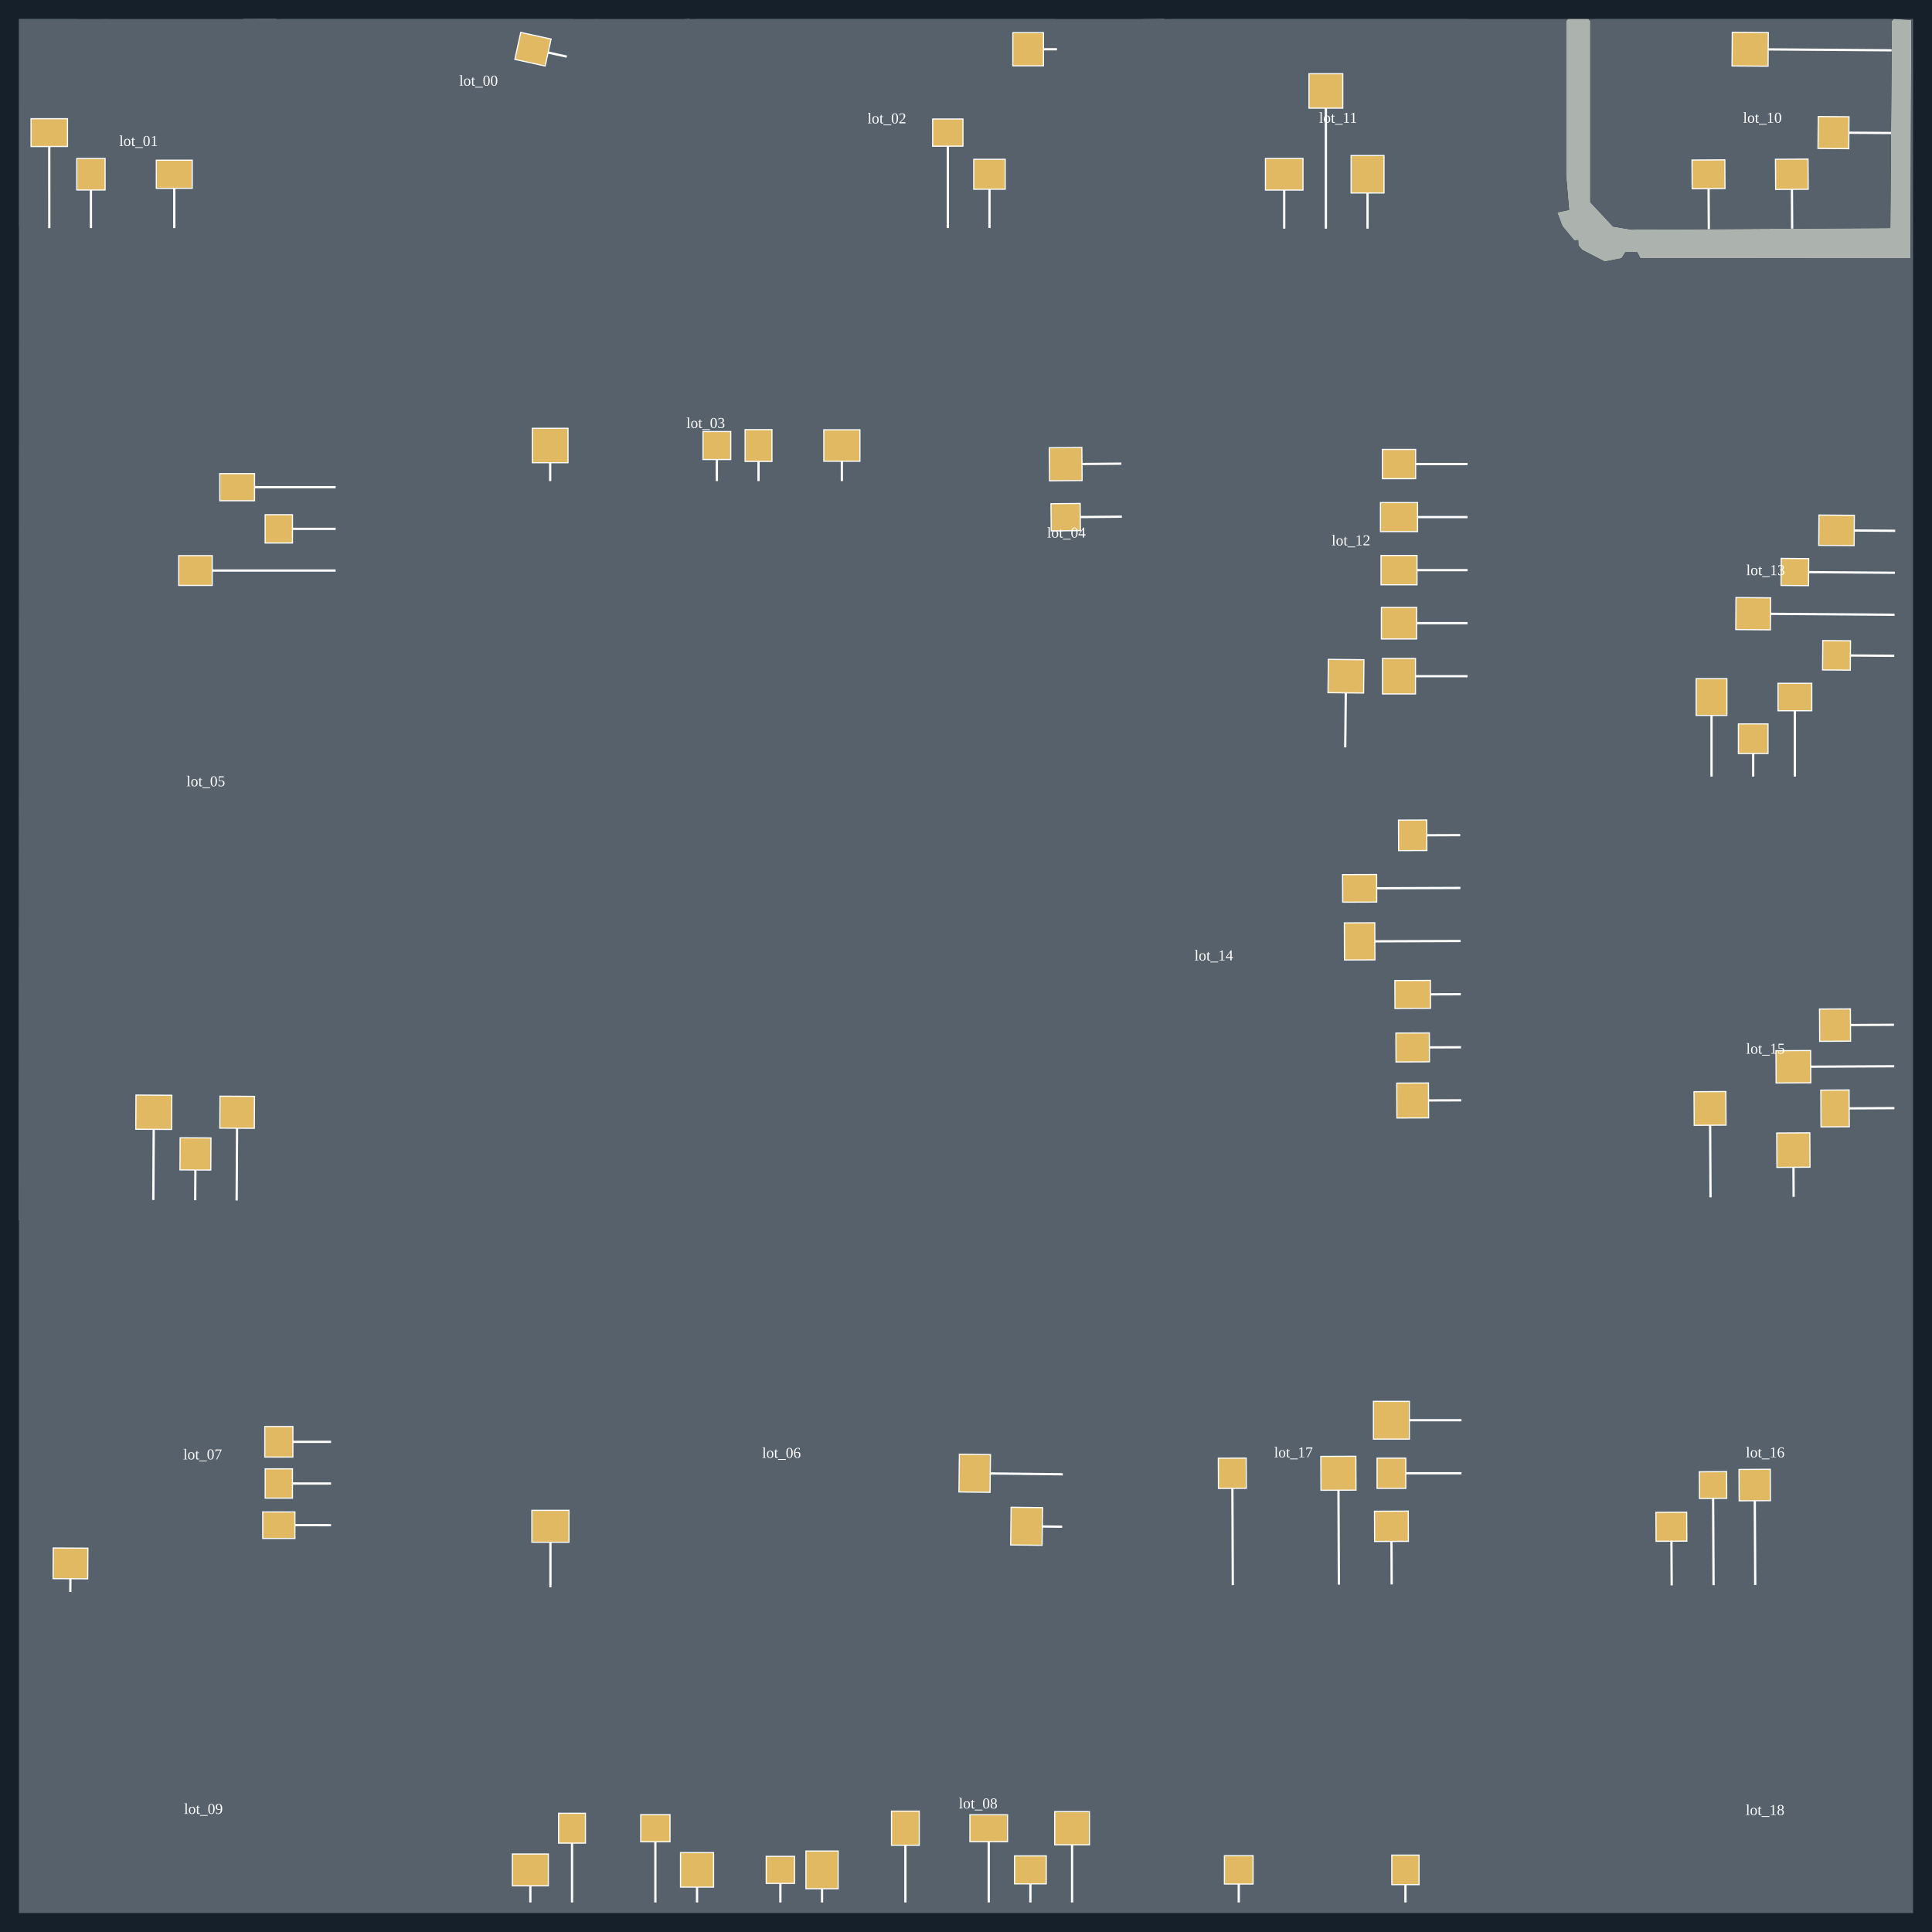
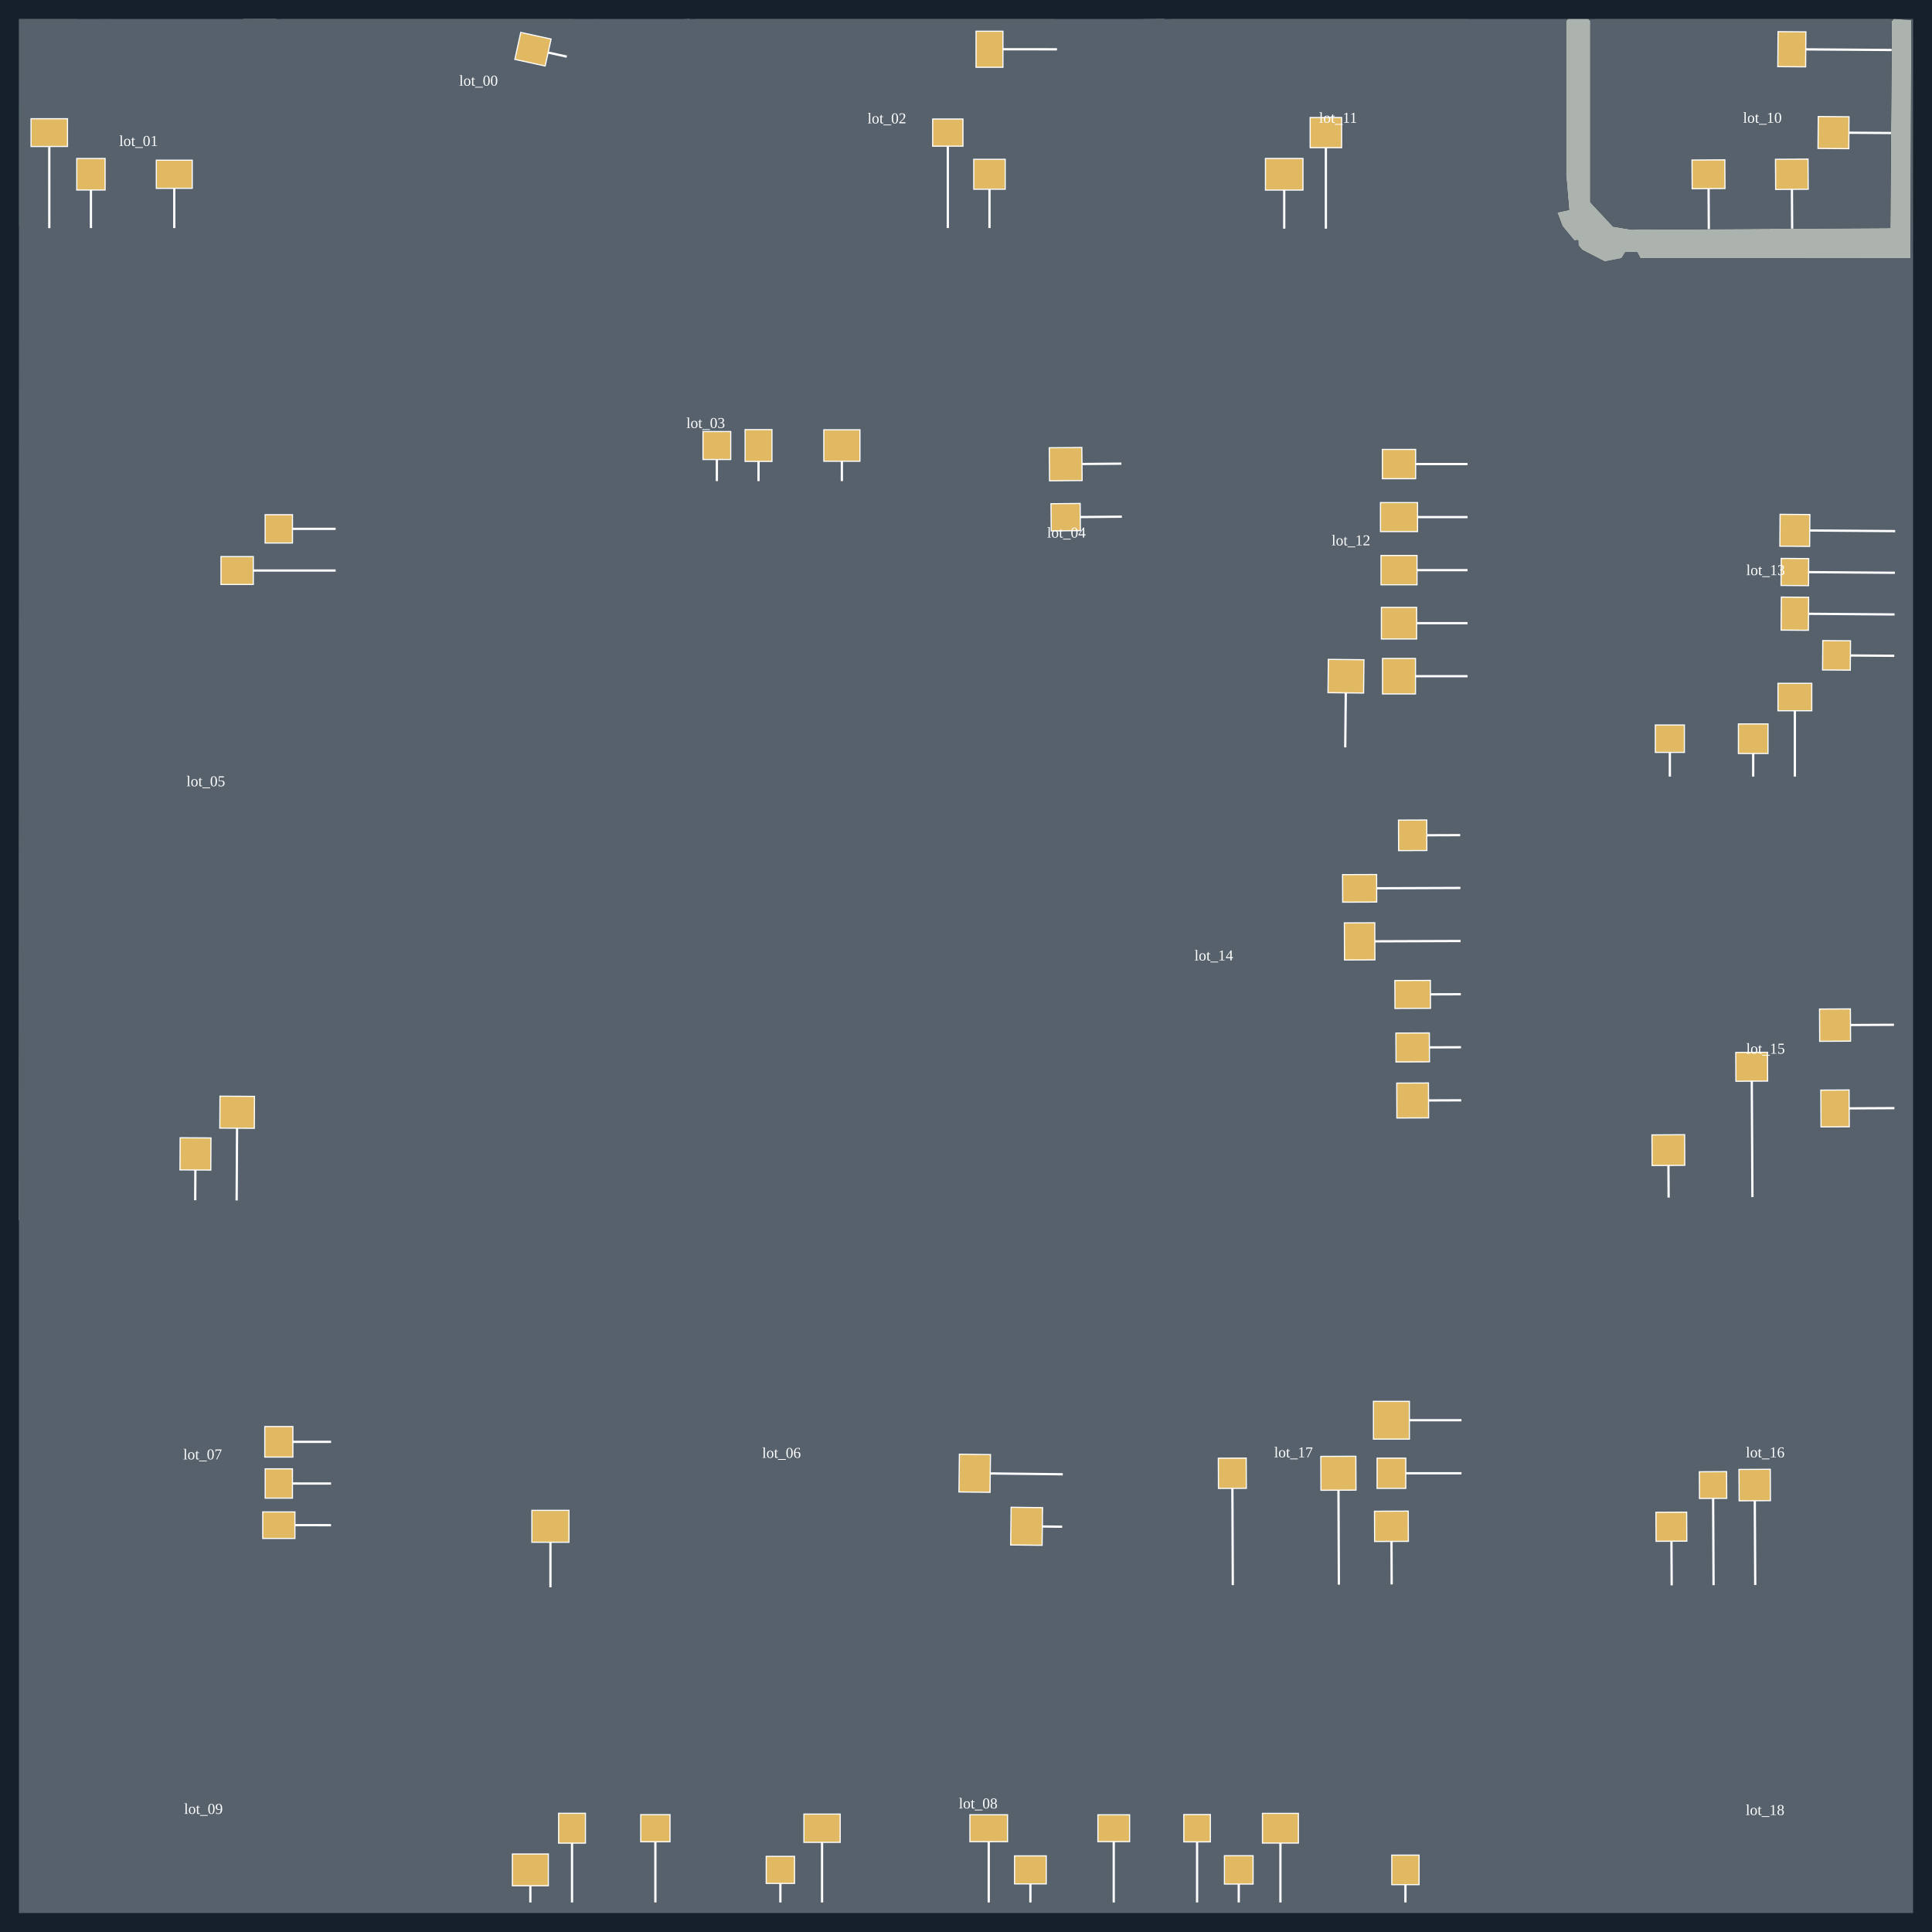
<svg xmlns="http://www.w3.org/2000/svg" viewBox="-255 -255 510 510">
  <rect x="-255" y="-255" width="510" height="510" fill="#16202a" />
  <path d="M-103.603,-249.998 L-180.797,-249.997 L-180.786,-249.189 L-167.207,-238.006 L-164.785,-236.788 L-122.811,-201.209 L-121.201,-201.202 L-117.997,-203.592 L-114.824,-203.6 L-113.602,-204.402 L-103.603,-249.998 Z" fill="#2e5545" />
  <path d="M-183.214,-195.2 L-180.415,-197.587 L-179.202,-200.8 L-180.017,-203.214 L-234.742,-248.752 L-234.803,-249.997 L-249.984,-250.0 L-249.997,-195.203 L-183.214,-195.2 Z" fill="#2e5545" />
  <path d="M-71.198,-249.998 L-78.8,-204.793 L-78.8,-201.219 L-78.007,-199.613 L-73.599,-195.603 L17.587,-195.2 L22.808,-199.22 L23.6,-201.215 L23.597,-249.997 L-71.198,-249.998 Z" fill="#2e5545" />
  <path d="M-128.4,-128.416 L-127.187,-128.0 L-24.815,-128.0 L-22.787,-128.816 L-19.6,-132.814 L-19.616,-156 L-120.384,-156.4 L-128.789,-148.011 L-128.4,-128.416 Z" fill="#2e5545" />
  <path d="M40.812,-109.697 L40.797,-155.597 L-10.797,-155.997 L-11.197,-78.403 L66.397,-78.003 L66.797,-109.197 L40.812,-109.697 Z" fill="#2e5545" />
  <path d="M-171.189,60.387 L-167.202,55.599 L-166.8,-149.185 L-173.601,-156.397 L-244.397,-156.397 L-244.4,61.584 L-173.619,61.6 L-171.189,60.387 Z" fill="#2e5545" />
  <path d="M-126.786,163.6 L25.197,162.797 L25.197,96.403 L-125.599,96.403 L-133.2,104.415 L-133.2,156.778 L-131.19,160.008 L-126.786,163.6 Z" fill="#2e5545" />
  <path d="M-175.589,95.614 L-244.397,95.603 L-244.397,164.797 L-175.216,164.8 L-168.01,157.211 L-168.0,104.814 L-175.589,95.614 Z" fill="#2e5545" />
  <path d="M-134.0,205.216 L-133.997,246.797 L130.384,246.8 L130.4,204.415 L124.384,198 L-126.384,197.6 L-134.0,205.216 Z" fill="#2e5545" />
  <path d="M-244.397,198.003 L-244.4,249.584 L-168.003,249.597 L-168.403,203.201 L-174.415,197.6 L-244.397,198.003 Z" fill="#2e5545" />
  <path d="M174.414,-194.8 L243.997,-195.203 L243.997,-249.997 L166.003,-249.997 L166.0,-201.214 L169.986,-196.416 L174.414,-194.8 Z" fill="#2e5545" />
  <path d="M54.003,-249.997 L54.0,-201.219 L55.211,-198.79 L58.788,-195.611 L61.213,-194.8 L122.394,-194.8 L127.999,-195.602 L132.39,-200.389 L132.397,-249.997 L54.003,-249.997 Z" fill="#2e5545" />
  <path d="M48.803,-155.997 L48.803,-116.403 L72.734,-116.4 L73.588,-115.595 L73.203,-58.003 L125.981,-57.6 L129.98,-59.59 L132.0,-62.822 L132.0,-148.387 L129.605,-151.593 L124.386,-156.0 L48.803,-155.997 Z" fill="#2e5545" />
  <path d="M244.797,-50.403 L244.797,-155.997 L173.621,-156.0 L170.79,-154.386 L166.8,-148.788 L166.8,-57.219 L168.012,-54.79 L173.214,-50.4 L244.797,-50.403 Z" fill="#2e5545" />
  <path d="M66.384,-72.0 L-3.597,-71.997 L-3.2,54.787 L-0.011,58.786 L1.619,59.6 L125.586,59.6 L129.582,56.414 L130.4,53.987 L129.997,-49.597 L66.897,-49.612 L66.384,-72.0 Z" fill="#2e5545" />
  <path d="M166.8,54.384 L173.589,60.79 L244.797,60.797 L244.797,-14.397 L172.814,-14.4 L168.009,-10.407 L166.4,-7.988 L166.8,54.384 Z" fill="#2e5545" />
  <path d="M167.2,102.422 L167.2,157.186 L170.81,161.607 L173.224,163.2 L243.997,163.197 L243.997,96.003 L173.214,96.4 L168.41,100.391 L167.2,102.422 Z" fill="#2e5545" />
  <path d="M129.607,158.785 L130.4,157.181 L130.4,102.819 L129.189,100.39 L124.811,96.41 L32.803,96.403 L32.803,163.197 L124.786,162.8 L129.607,158.785 Z" fill="#2e5545" />
  <path d="M167.2,204.419 L167.203,249.597 L244.397,249.597 L243.997,198.403 L172.789,198.409 L168.413,201.989 L167.2,204.419 Z" fill="#2e5545" />
  <path d="M-111.259,-193.884 L-109.22,-195.613 L-108.396,-198.396 L-106.401,-198.796 L-105.838,-197.893 L-105.254,-198.367 L-105.992,-202.839 L-97.18,-249.935 L-103.29,-249.591 L-113.203,-204.402 L-114.802,-203.205 L-118.791,-202.778 L-121.201,-200.804 L-124.422,-201.617 L-138.396,-212.797 L-162.734,-233.942 L-164.798,-234.803 L-167.247,-237.635 L-176.389,-244.392 L-182.12,-250.0 L-190.761,-249.98 L-190.76,-246.323 L-130.428,-196.423 L-130.805,-194.455 L-129.782,-193.485 L-126.801,-193.596 L-123.378,-190.879 L-120.188,-190.857 L-111.259,-193.884 Z" fill="#acb3af" />
  <path d="M-226.448,-249.922 L-233.597,-249.837 L-233.555,-249.083 L-178.829,-202.824 L-178.803,-200.801 L-180.403,-197.203 L-183.642,-194.8 L-249.615,-194.782 L-249.848,-188.152 L-178.836,-188.0 L-178.221,-187.22 L-176.522,-187.258 L-172.836,-190.476 L-171.055,-193.049 L-169.176,-198.051 L-168.937,-201.217 L-196.374,-223.579 L-197.307,-225.686 L-225.578,-248.382 L-226.448,-249.922 Z" fill="#acb3af" />
  <path d="M19.196,-186.397 L19.492,-185.186 L21.868,-185.781 L22.028,-188.021 L23.601,-189.194 L26.159,-188.684 L29.333,-191.443 L28.403,-192.036 L29.197,-202.367 L30.0,-203.121 L29.93,-249.74 L24.018,-249.615 L23.997,-201.201 L22.397,-198.003 L17.598,-194.805 L-73.17,-194.8 L-74.763,-195.581 L-79.597,-200.402 L-79.998,-205.568 L-72.504,-249.392 L-73.017,-250.0 L-79.678,-249.573 L-88.392,-201.646 L-88.329,-199.343 L-86.804,-198.797 L-86.804,-196.404 L-87.629,-196.153 L-87.551,-195.447 L-84.345,-191.314 L-79.668,-187.224 L12.88,-187.599 L13.603,-188.395 L15.168,-188.4 L16.076,-187.197 L19.196,-186.397 Z" fill="#acb3af" />
  <path d="M-192.364,67.6 L-168.123,67.6 L-166.4,66.804 L-164.125,67.351 L-163.596,64.405 L-161.325,64.592 L-160.595,63.819 L-161.598,63.165 L-161.202,56.834 L-160.399,56.079 L-160.001,-148.878 L-160.802,-149.634 L-161.315,-156.934 L-165.906,-162.291 L-169.597,-163.603 L-170.27,-165.182 L-249.906,-164.815 L-250,67.08 L-249.48,67.6 L-220.803,67.605 L-220.079,68.4 L-214.979,68.38 L-214.364,67.6 L-212.403,67.605 L-211.679,68.4 L-208.579,68.38 L-207.964,67.6 L-199.236,67.6 L-198.479,68.4 L-193.121,68.4 L-192.364,67.6 Z" fill="#acb3af" />
  <path d="M-160.4,103.975 L-161.603,103.162 L-162.323,95.436 L-165.257,91.858 L-170.398,90.397 L-171.86,88.8 L-249.848,88.952 L-249.849,170.649 L-171.604,171.204 L-171.582,173.731 L-170.926,174.09 L-168.985,172.706 L-170.395,171.996 L-169.996,169.204 L-166.402,168.804 L-165.531,169.605 L-162.737,166.767 L-161.995,157.203 L-160.4,156.079 L-160.4,103.975 Z" fill="#acb3af" />
  <path d="M-172.404,189.997 L-176.607,190.404 L-177.233,191.6 L-200.364,191.6 L-201.121,190.8 L-203.821,190.82 L-204.436,191.6 L-207.597,191.595 L-208.321,190.8 L-215.679,190.8 L-216.436,191.6 L-242.364,191.6 L-243.121,190.8 L-249.848,190.952 L-249.74,249.53 L-246.116,249.6 L-245.596,249.084 L-245.196,196.804 L-174.002,196.804 L-168.434,201.968 L-167.204,204.401 L-167.579,249.211 L-160.867,249.343 L-160.403,203.978 L-161.596,203.197 L-161.749,195.282 L-167.992,189.418 L-171.919,187.685 L-172.404,189.997 Z" fill="#acb3af" />
  <path d="M127.568,190.4 L31.52,190.799 L30.764,191.6 L22.436,191.6 L21.679,190.8 L20.179,190.82 L19.564,191.6 L18.003,191.595 L17.279,190.8 L16.048,190.878 L15.564,191.6 L-129.965,191.6 L-131.158,188.535 L-140.73,197.248 L-140.804,202.798 L-141.602,203.813 L-141.611,249.582 L139.582,249.215 L139.584,205.446 L138.403,204.797 L138.019,197.352 L132.7,191.676 L130.404,191.596 L129.923,189.332 L128.702,188.611 L127.568,190.4 Z" fill="#acb3af" />
  <path d="M177.197,-188.396 L178.006,-186.8 L249.34,-186.87 L249.53,-249.74 L244.916,-250.0 L244.396,-249.484 L243.996,-194.804 L175.622,-194.4 L170.803,-195.206 L164.8,-201.633 L164.8,-249.48 L164.28,-250.0 L158.92,-250.0 L158.4,-249.48 L158.4,-208.823 L159.196,-199.603 L156.066,-198.921 L157.438,-195.308 L160.53,-191.552 L161.596,-191.596 L161.66,-190.19 L162.691,-189.01 L168.58,-185.959 L173.042,-186.801 L174.036,-188.4 L177.197,-188.396 Z" fill="#acb3af" />
  <path d="M93.606,-186.8 L94.365,-186.956 L94.835,-188.4 L111.965,-188.4 L112.806,-186.8 L114.657,-186.871 L115.203,-188.396 L118.765,-188.4 L119.235,-186.956 L120.394,-186.8 L121.203,-188.396 L124.37,-188.4 L125.688,-186.811 L129.596,-186.397 L130.107,-185.467 L131.002,-185.896 L130.804,-187.997 L133.599,-188.395 L134.853,-187.86 L137.987,-191.156 L138.005,-194.396 L140.953,-194.778 L142.0,-196.563 L141.923,-199.045 L140.0,-199.636 L139.93,-249.74 L133.614,-249.618 L133.2,-202.041 L132.397,-199.602 L128.131,-195.506 L122.395,-194.64 L61.234,-194.64 L57.603,-195.605 L52.803,-201.201 L52.8,-249.48 L52.28,-250.0 L46.66,-249.93 L46.4,-201.575 L47.596,-200.797 L47.6,-198.436 L45.762,-197.765 L45.179,-199.061 L44.42,-199.18 L44.617,-197.133 L47.595,-196.796 L47.382,-192.001 L48.677,-190.782 L50.396,-191.195 L50.488,-189.109 L53.466,-186.8 L59.859,-186.814 L61.23,-188.4 L92.765,-188.4 L93.606,-186.8 Z" fill="#acb3af" />
  <path d="M249.448,-164.648 L243.87,-164.782 L243.197,-163.204 L240.035,-163.2 L239.194,-164.8 L224.006,-164.8 L223.197,-163.204 L215.235,-163.2 L214.657,-164.729 L212.406,-164.8 L211.597,-163.204 L205.635,-163.2 L204.93,-164.782 L199.206,-164.8 L198.397,-163.204 L193.235,-163.2 L192.53,-164.782 L185.606,-164.8 L184.797,-163.204 L181.235,-163.2 L180.657,-164.729 L177.606,-164.8 L176.797,-163.204 L173.635,-163.2 L173.057,-164.729 L170.006,-164.8 L169.196,-163.204 L163.709,-161.964 L160.336,-157.634 L159.997,-156.005 L159.175,-155.976 L158.529,-154.953 L159.6,-154.366 L159.6,-136.836 L158.802,-136.077 L159.195,-58.803 L158.42,-58.221 L158.4,-54.721 L159.204,-53.969 L160.056,-48.364 L164.332,-44.301 L168.396,-43.197 L168.222,-41.453 L169.786,-40.662 L170.434,-42.8 L249.447,-42.554 L249.448,-164.648 Z" fill="#acb3af" />
  <path d="M-94.358,68.0 L-92.403,68.005 L-91.727,68.701 L-89.164,68.0 L-80.436,68.0 L-79.674,68.796 L-16.436,68 L-14.92,68.8 L-14.377,66.767 L-12.415,63.994 L-11.996,60.804 L-9.203,60.404 L-8.404,64.397 L-9.955,65.247 L-9.129,68.8 L-6.914,68.742 L-5.997,66.805 L6.442,68.8 L123.225,68.8 L124.038,67.597 L133.337,66.719 L137.706,62.854 L138.403,58.403 L140.0,57.594 L139.929,55.743 L138.4,55.165 L138.404,53.603 L140.0,52.794 L140.0,36.12 L138.4,33.97 L138.4,23.636 L139.203,22.882 L139.596,-13.636 L136.4,-15.232 L136.4,-42.367 L137.461,-42.821 L138.38,-44.579 L138.4,-48.359 L136.003,-49.203 L135.604,-51.198 L138.311,-52.773 L138.805,-54.797 L140.0,-56.196 L139.844,-57.565 L138.4,-58.035 L138.4,-94.365 L140.0,-95.206 L139.844,-95.965 L138.404,-96.403 L138.4,-99.565 L140.0,-100.406 L140.0,-151.167 L141.629,-152.188 L141.064,-153.124 L139.203,-152.805 L137.98,-157.721 L132.976,-162.359 L128.804,-163.204 L127.994,-164.8 L126.821,-164.661 L126.368,-163.599 L106.435,-163.201 L105.857,-164.729 L103.606,-164.8 L102.797,-163.204 L100.435,-163.2 L99.594,-164.8 L52.834,-164.8 L52.705,-166.146 L51.742,-166.4 L51.196,-164.804 L28.406,-164.8 L27.565,-163.2 L18.803,-163.204 L17.994,-164.8 L-85.992,-164.8 L-125.965,-163.601 L-126.981,-164.3 L-136.186,-155.303 L-138.095,-152.283 L-137.204,-151.596 L-137.204,-149.603 L-138.394,-148.819 L-137.987,-125.203 L-137.188,-123.61 L-134.394,-121.615 L-128.404,-120.797 L-128.804,-113.604 L-135.127,-112.809 L-137.908,-111.639 L-140.79,-108.793 L-142.0,-105.506 L-142.0,52.879 L-141.205,53.603 L-141.155,58.901 L-139.589,62.392 L-137.205,64.402 L-137.063,65.84 L-132.003,66.404 L-131.264,68.357 L-126.802,68.004 L-126.083,68.804 L-96.177,69.198 L-94.358,68.0 Z" fill="#acb3af" />
  <path d="M249.448,-21.448 L226.435,-21.6 L225.594,-23.2 L172.827,-23.2 L169.94,-24.361 L168.054,-23.594 L167.996,-22.402 L164.842,-21.299 L159.636,-16.501 L159.196,-14.004 L158.0,-13.225 L158.022,-9.207 L158.8,-7.961 L158.402,52.876 L159.202,53.635 L159.762,62.02 L166.756,67.549 L173.597,67.604 L174.377,68.798 L249.449,68.249 L249.448,-21.448 Z" fill="#acb3af" />
  <path d="M249.34,88.87 L173.846,88.816 L173.197,89.996 L164.049,90.505 L160.208,94.045 L159.997,97.596 L158.104,97.587 L157.053,103.485 L159.2,103.633 L159.6,154.765 L158.041,155.319 L157.682,157.533 L159.997,158.004 L160.665,165.594 L163.87,169.237 L249.536,169.014 L249.34,88.87 Z" fill="#acb3af" />
  <path d="M-131.458,172.79 L-130.87,172.549 L-130.797,171.203 L-127.722,170.756 L-127.165,169.2 L131.069,169.2 L136.974,166.083 L138.368,162.487 L138.4,133.635 L139.976,132.8 L138.4,131.965 L138.4,107.235 L139.929,106.657 L139.982,103.87 L138.404,103.197 L137.87,94.727 L134.481,91.184 L127.203,89.996 L126.554,88.816 L-129.994,88.8 L-130.803,90.397 L-134.58,90.775 L-139.589,96.043 L-140.4,98.486 L-140.404,104.397 L-141.6,105.175 L-141.6,133.225 L-140.4,134.032 L-140.003,165.377 L-139.364,166.342 L-138.003,166.404 L-136.748,168.898 L-134.402,168.805 L-133.204,169.602 L-133.131,171.747 L-131.458,172.79 Z" fill="#acb3af" />
  <path d="M245.2,212.042 L245.2,249.08 L245.72,249.6 L249.53,249.34 L249.34,190.47 L173.975,190.4 L173.167,191.6 L166.434,191.6 L165.774,190.841 L160.366,195.46 L160.396,198.396 L158.429,198.69 L157.981,200.959 L159.995,201.604 L159.209,249.071 L159.729,249.6 L165.48,249.6 L166.0,249.08 L166.003,203.601 L166.82,201.983 L172.401,197.203 L244.398,197.204 L245.2,198.438 L245.2,209.164 L244.516,209.882 L245.2,212.042 Z" fill="#acb3af" />
  <path d="M-20.431,-107.027 L-21.156,-109.417 L-22.74,-111.347 L-24.942,-112.524 L-26.8,-112.8 L-122.4,-112.8 L-125.417,-112.044 L-127.721,-109.956 L-128.524,-108.258 L-128.8,-106.4 L-128.8,49.2 L-128.044,52.217 L-125.956,54.521 L-124.258,55.324 L-122.4,55.6 L-87.6,55.6 L-87.6,64.0 L-42.4,64.0 L-42.4,55.6 L-26.173,55.569 L-23.244,54.521 L-21.479,52.756 L-20.676,51.058 L-20.4,49.2 L-20.431,-107.027 Z" fill="#8b718c" />
  <path d="M-19.203,-133.2 L-19.604,-157.196 L-120.399,-157.596 L-129.596,-149.198 L-129.997,-133.98 L-129.163,-128.0 L-127.187,-128 L-128.4,-128.416 L-128.789,-148.011 L-120.384,-156.4 L-19.616,-156 L-19.6,-132.814 L-22.438,-129.255 L-20.003,-131.203 L-19.203,-133.2 Z" fill="#56616c" />
  <path d="M-28.35,-112.8 L-28.804,-120.796 L-64.14,-120.8 L-65.63,-122.4 L-83.564,-122.4 L-84.321,-121.6 L-91.679,-121.6 L-92.403,-122.395 L-95.564,-122.4 L-96.316,-121.595 L-121.196,-121.196 L-121.144,-112.8 L-28.35,-112.8 Z" fill="#56616c" />
  <path d="M-15.604,-112.804 L-15.204,-120.396 L-21.196,-120.796 L-21.596,-113.202 L-19.599,-112.404 L-15.604,-112.804 Z" fill="#56616c" />
  <path d="M-130.798,-52.004 L-128.8,-52.003 L-128.8,-98.059 L-132.397,-97.597 L-132.796,-78.803 L-131.206,-77.987 L-131.596,-52.802 L-130.798,-52.004 Z" fill="#56616c" />
  <path d="M-15.597,-69.204 L-10.005,-69.204 L-10.404,-74.396 L-15.996,-73.996 L-15.597,-69.204 Z" fill="#56616c" />
  <path d="M-11.597,-62.405 L-9.205,-62.803 L-9.603,-65.195 L-11.995,-64.797 L-11.597,-62.405 Z" fill="#56616c" />
  <path d="M-170.482,59.538 L-168.002,57.598 L-166.403,54.399 L-166.4,-149.967 L-173.602,-157.595 L-245.196,-157.596 L-245.596,61.596 L-173.629,62 L-172.235,60.909 L-173.619,61.6 L-244.4,61.584 L-244.397,-156.397 L-173.601,-156.397 L-166.8,-149.185 L-167.202,55.599 L-170.482,59.538 Z" fill="#56616c" />
  <path d="M-18.8,-10.766 L-20.401,-12.614 L-20.431,-107.027 L-20.402,38.037 L-19.598,37.969 L-18.802,28.031 L-19.607,27.287 L-20.391,-7.585 L-18.804,-8.403 L-18.8,-10.766 Z" fill="#56616c" />
  <path d="M-131.196,36.396 L-128.8,36.58 L-128.8,-49.605 L-130.766,-49.6 L-131.6,-48.766 L-131.2,17.985 L-131.998,33.562 L-131.22,34.179 L-131.196,36.396 Z" fill="#56616c" />
  <path d="M-90.798,63.205 L-91.379,63.98 L-93.996,64.005 L-94.395,66.397 L-91.601,66.796 L-90.445,65.67 L-89.204,65.596 L-88.805,63.603 L-90.798,63.205 Z" fill="#56616c" />
  <path d="M-42.845,64.73 L-43.595,64.0 L-45.98,64.0 L-45.597,65.997 L-43.344,66.391 L-42.798,67.195 L-40.805,66.797 L-41.204,64.804 L-42.845,64.73 Z" fill="#56616c" />
  <path d="M25.996,95.604 L-22.003,94.8 L-125.998,95.204 L-134.396,104.002 L-134.397,156.799 L-130.818,161.177 L-127.171,164.0 L25.196,163.996 L25.996,95.604 Z" fill="#56616c" />
  <path d="M-245.196,165.196 L-176.042,165.6 L-175.275,164.8 L-244.397,164.797 L-244.397,95.603 L-175.589,95.614 L-168.0,104.814 L-168.01,157.211 L-169.623,158.909 L-167.622,156.824 L-167.604,104.001 L-176.002,94.405 L-245.596,94.804 L-245.196,165.196 Z" fill="#56616c" />
  <path d="M67.176,-78.376 L67.196,-109.996 L41.214,-110.775 L40.796,-157.196 L-12.396,-156.796 L-12.8,-123.596 L-11.996,-77.604 L66.366,-77.6 L67.176,-78.376 Z" fill="#56616c" />
  <path d="M132.4,-149.165 L123.998,-157.196 L48.004,-157.196 L47.604,-116.404 L72.331,-115.35 L72.004,-58.004 L125.968,-57.44 L130.127,-59.513 L132.4,-63.236 L132.4,-149.165 Z" fill="#56616c" />
  <path d="M167.181,-152.363 L165.6,-149.17 L165.6,-58.027 L167.203,-54.402 L172.801,-50.003 L244.796,-50.004 L245.6,-156.366 L244.798,-157.196 L173.626,-157.2 L170.765,-155.965 L167.181,-152.363 Z" fill="#56616c" />
  <path d="M-11.596,-55.203 L-9.604,-54.805 L-9.204,-58.397 L-11.196,-58.795 L-11.596,-55.203 Z" fill="#56616c" />
  <path d="M-9.604,-47.605 L-9.204,-51.597 L-11.196,-51.995 L-11.596,-48.003 L-9.604,-47.605 Z" fill="#56616c" />
  <path d="M-9.604,-32.805 L-9.204,-35.997 L-11.196,-36.395 L-11.596,-33.203 L-9.604,-32.805 Z" fill="#56616c" />
  <path d="M-11.596,-27.203 L-9.604,-26.805 L-9.204,-31.197 L-11.196,-31.595 L-11.596,-27.203 Z" fill="#56616c" />
  <path d="M130.396,-50.796 L67.578,-50.817 L66.796,-73.196 L-5.196,-72.796 L-5.2,53.17 L-3.57,56.43 L-0.419,59.581 L1.65,60.4 L124.374,60.4 L127.235,59.165 L129.981,56.419 L130.8,54.35 L130.396,-50.796 Z" fill="#56616c" />
  <path d="M243.996,-194.804 L244.396,-249.484 L244.916,-250.0 L164.28,-250.0 L164.8,-249.48 L164.8,-201.633 L170.803,-195.206 L175.622,-194.4 L243.996,-194.804 Z" fill="#56616c" />
  <path d="M249.34,-186.87 L178.006,-186.8 L177.197,-188.396 L174.036,-188.4 L173.042,-186.801 L168.58,-185.959 L162.691,-189.01 L161.66,-190.19 L161.596,-191.596 L160.53,-191.552 L157.438,-195.308 L156.066,-198.921 L159.196,-199.603 L158.4,-208.823 L158.4,-249.48 L158.92,-250.0 L52.28,-250.0 L-73.017,-250.0 L-182.12,-250.0 L-249.984,-250.0 L-250.0,-250.0 L-250.0,250.0 L250.0,250.0 L250.0,-250.0 L244.916,-250.0 L249.53,-249.74 L249.34,-186.87 Z" fill="#56616c" />
  <path d="M244.796,-15.596 L172.431,-15.6 L166.038,-10.033 L165.2,-8.369 L165.603,53.999 L169.177,58.372 L173.24,61.2 L245.196,60.796 L244.796,-15.596 Z" fill="#56616c" />
  <path d="M125.22,95.623 L123.15,94.8 L32.402,94.804 L31.6,95.634 L31.604,163.596 L124.399,163.197 L129.977,158.818 L130.8,157.17 L130.796,102.001 L125.22,95.623 Z" fill="#56616c" />
  <path d="M244.397,95.204 L172.432,95.2 L166.834,100.368 L165.6,102.831 L166,157.165 L172.776,163.577 L244.796,163.196 L245.2,97.643 L244.397,95.204 Z" fill="#56616c" />
  <path d="M123.97,196.8 L-126.767,196.4 L-134.795,204.002 L-134.8,220.479 L-135.596,221.202 L-134.848,226.961 L-135.595,227.603 L-135.6,230.766 L-134.813,231.833 L-135.598,245.566 L-134.764,247.2 L130.764,247.2 L131.6,245.57 L131.595,206.003 L130.878,205.552 L130.795,203.602 L129.22,201.23 L123.97,196.8 Z" fill="#56616c" />
  <polygon points="-119.095,-239.326 -117.533,-246.447 -109.524,-244.69 -111.086,-237.569" fill="#e2b963" stroke="#fff" stroke-width=".3" />
  <path d="M-110.305,-241.129 L-105.383,-240.049" stroke="#fff" fill="none" stroke-width=".6" />
  <polygon points="-213.742,-212.712 -204.253,-212.715 -204.251,-205.287 -213.74,-205.284" fill="#e2b963" stroke="#fff" stroke-width=".3" />
  <path d="M-208.995,-205.286 L-208.993,-194.793" stroke="#fff" fill="none" stroke-width=".6" />
  <polygon points="-234.739,-213.16 -227.256,-213.162 -227.254,-204.839 -234.737,-204.837" fill="#e2b963" stroke="#fff" stroke-width=".3" />
  <path d="M-230.995,-204.838 L-230.993,-194.787" stroke="#fff" fill="none" stroke-width=".6" />
  <polygon points="-246.811,-223.669 -237.179,-223.671 -237.177,-216.33 -246.809,-216.327" fill="#e2b963" stroke="#fff" stroke-width=".3" />
  <path d="M-241.993,-216.329 L-241.987,-194.784" stroke="#fff" fill="none" stroke-width=".6" />
-   <polygon points="12.353,-237.624 12.357,-246.375 20.445,-246.371 20.441,-237.62" fill="#e2b963" stroke="#fff" stroke-width=".3" />
-   <path d="M20.443,-241.996 L24.014,-241.994" stroke="#fff" fill="none" stroke-width=".6" />
  <polygon points="-8.799,-223.585 -0.801,-223.586 -0.801,-216.411 -8.799,-216.41" fill="#e2b963" stroke="#fff" stroke-width=".3" />
  <path d="M-4.8,-216.41 L-4.798,-194.804" stroke="#fff" fill="none" stroke-width=".6" />
+   <polygon points="2.646,-237.237 2.65,-246.761 9.754,-246.758 9.75,-237.234" fill="#e2b963" stroke="#fff" stroke-width=".3" />
+   <path d="M9.752,-241.996 L24.014,-241.99" stroke="#fff" fill="none" stroke-width=".6" />
  <polygon points="2.047,-212.946 10.352,-212.947 10.353,-205.05 2.048,-205.049" fill="#e2b963" stroke="#fff" stroke-width=".3" />
  <path d="M6.2,-205.049 L6.201,-194.805" stroke="#fff" fill="none" stroke-width=".6" />
  <polygon points="-58.316,-141.589 -51.221,-141.589 -51.22,-133.203 -58.316,-133.203" fill="#e2b963" stroke="#fff" stroke-width=".3" />
  <path d="M-54.768,-133.203 L-54.768,-128.002" stroke="#fff" fill="none" stroke-width=".6" />
-   <polygon points="-114.479,-141.938 -105.058,-141.938 -105.057,-132.854 -114.479,-132.854" fill="#e2b963" stroke="#fff" stroke-width=".3" />
-   <path d="M-109.768,-132.854 L-109.768,-128.001" stroke="#fff" fill="none" stroke-width=".6" />
  <polygon points="-69.434,-141.089 -62.103,-141.09 -62.103,-133.702 -69.434,-133.702" fill="#e2b963" stroke="#fff" stroke-width=".3" />
  <path d="M-65.768,-133.702 L-65.768,-128.002" stroke="#fff" fill="none" stroke-width=".6" />
  <polygon points="-37.536,-141.552 -28,-141.553 -28,-133.24 -37.536,-133.239" fill="#e2b963" stroke="#fff" stroke-width=".3" />
  <path d="M-32.768,-133.239 L-32.768,-128.003" stroke="#fff" fill="none" stroke-width=".6" />
  <polygon points="22.495,-114.852 22.43,-122.034 30.137,-122.104 30.202,-114.921" fill="#e2b963" stroke="#fff" stroke-width=".3" />
  <path d="M30.169,-118.512 L41.143,-118.611" stroke="#fff" fill="none" stroke-width=".6" />
  <polygon points="22.052,-128.071 21.973,-136.807 30.58,-136.884 30.659,-128.148" fill="#e2b963" stroke="#fff" stroke-width=".3" />
  <path d="M30.62,-132.516 L41.017,-132.61" stroke="#fff" fill="none" stroke-width=".6" />
  <polygon points="-185.009,-111.658 -185.009,-119.136 -177.791,-119.136 -177.791,-111.658" fill="#e2b963" stroke="#fff" stroke-width=".3" />
  <path d="M-177.791,-115.397 L-166.401,-115.397" stroke="#fff" fill="none" stroke-width=".6" />
  <polygon points="-196.936,34.358 -187.816,34.41 -187.864,42.848 -196.984,42.796" fill="#e2b963" stroke="#fff" stroke-width=".3" />
  <path d="M-192.424,42.822 L-192.531,61.894" stroke="#fff" fill="none" stroke-width=".6" />
-   <polygon points="-219.108,34.064 -209.642,34.117 -209.692,43.142 -219.158,43.089" fill="#e2b963" stroke="#fff" stroke-width=".3" />
-   <path d="M-214.425,43.115 L-214.53,61.77" stroke="#fff" fill="none" stroke-width=".6" />
-   <polygon points="-207.826,-100.465 -207.825,-108.329 -198.974,-108.329 -198.974,-100.465" fill="#e2b963" stroke="#fff" stroke-width=".3" />
-   <path d="M-198.974,-104.397 L-166.401,-104.396" stroke="#fff" fill="none" stroke-width=".6" />
-   <polygon points="-196.994,-122.814 -196.994,-129.98 -187.806,-129.98 -187.806,-122.814" fill="#e2b963" stroke="#fff" stroke-width=".3" />
-   <path d="M-187.806,-126.397 L-166.4,-126.397" stroke="#fff" fill="none" stroke-width=".6" />
  <polygon points="-207.448,45.338 -199.305,45.383 -199.352,53.868 -207.495,53.823" fill="#e2b963" stroke="#fff" stroke-width=".3" />
  <path d="M-203.424,53.845 L-203.469,61.832" stroke="#fff" fill="none" stroke-width=".6" />
+   <polygon points="-196.67,-100.712 -196.67,-108.082 -188.13,-108.082 -188.13,-100.712" fill="#e2b963" stroke="#fff" stroke-width=".3" />
+   <path d="M-188.13,-104.397 L-166.401,-104.397" stroke="#fff" fill="none" stroke-width=".6" />
  <polygon points="-114.604,143.69 -104.796,143.69 -104.796,152.116 -114.604,152.116" fill="#e2b963" stroke="#fff" stroke-width=".3" />
  <path d="M-109.7,152.116 L-109.7,164" stroke="#fff" fill="none" stroke-width=".6" />
  <polygon points="11.787,152.831 11.904,142.878 20.21,142.975 20.093,152.928" fill="#e2b963" stroke="#fff" stroke-width=".3" />
  <path d="M20.152,147.952 L25.383,148.013" stroke="#fff" fill="none" stroke-width=".6" />
  <polygon points="-1.863,138.84 -1.747,128.87 6.463,128.966 6.347,138.936" fill="#e2b963" stroke="#fff" stroke-width=".3" />
  <path d="M6.405,133.951 L25.545,134.175" stroke="#fff" fill="none" stroke-width=".6" />
  <polygon points="-184.999,140.469 -184.996,132.736 -177.795,132.738 -177.798,140.471" fill="#e2b963" stroke="#fff" stroke-width=".3" />
  <path d="M-177.796,136.605 L-167.615,136.608" stroke="#fff" fill="none" stroke-width=".6" />
  <polygon points="-185.647,151.103 -185.645,144.101 -177.147,144.104 -177.149,151.106" fill="#e2b963" stroke="#fff" stroke-width=".3" />
  <path d="M-177.148,147.605 L-167.619,147.608" stroke="#fff" fill="none" stroke-width=".6" />
  <polygon points="-185.111,129.632 -185.108,121.572 -177.683,121.574 -177.686,129.635" fill="#e2b963" stroke="#fff" stroke-width=".3" />
  <path d="M-177.685,125.605 L-167.611,125.608" stroke="#fff" fill="none" stroke-width=".6" />
-   <polygon points="-240.951,153.627 -231.796,153.681 -231.843,161.773 -240.998,161.72" fill="#e2b963" stroke="#fff" stroke-width=".3" />
-   <path d="M-236.421,161.747 L-236.441,165.247" stroke="#fff" fill="none" stroke-width=".6" />
  <polygon points="112.398,234.702 119.603,234.702 119.603,242.501 112.398,242.501" fill="#e2b963" stroke="#fff" stroke-width=".3" />
  <path d="M116,242.501 L116,247.2" stroke="#fff" fill="none" stroke-width=".6" />
  <polygon points="-52.737,235.03 -45.263,235.03 -45.263,242.173 -52.737,242.173" fill="#e2b963" stroke="#fff" stroke-width=".3" />
  <path d="M-49,242.173 L-49,247.2" stroke="#fff" fill="none" stroke-width=".6" />
  <polygon points="12.814,234.904 21.187,234.904 21.187,242.299 12.814,242.299" fill="#e2b963" stroke="#fff" stroke-width=".3" />
  <path d="M17,242.299 L17,247.2" stroke="#fff" fill="none" stroke-width=".6" />
  <polygon points="68.213,234.861 75.787,234.861 75.787,242.342 68.213,242.342" fill="#e2b963" stroke="#fff" stroke-width=".3" />
  <path d="M72,242.342 L72,247.2" stroke="#fff" fill="none" stroke-width=".6" />
  <polygon points="-107.544,223.661 -100.455,223.661 -100.455,231.542 -107.544,231.542" fill="#e2b963" stroke="#fff" stroke-width=".3" />
  <path d="M-104,231.542 L-104,247.2" stroke="#fff" fill="none" stroke-width=".6" />
-   <polygon points="-19.667,223.093 -12.333,223.093 -12.333,232.11 -19.667,232.11" fill="#e2b963" stroke="#fff" stroke-width=".3" />
-   <path d="M-16,232.11 L-16,247.2" stroke="#fff" fill="none" stroke-width=".6" />
  <polygon points="1.027,224.048 10.973,224.048 10.973,231.155 1.027,231.155" fill="#e2b963" stroke="#fff" stroke-width=".3" />
  <path d="M6,231.155 L6,247.2" stroke="#fff" fill="none" stroke-width=".6" />
  <polygon points="-85.866,224.021 -78.134,224.021 -78.134,231.182 -85.866,231.182" fill="#e2b963" stroke="#fff" stroke-width=".3" />
  <path d="M-82,231.182 L-82,247.2" stroke="#fff" fill="none" stroke-width=".6" />
-   <polygon points="-75.365,234.043 -66.634,234.043 -66.634,243.16 -75.365,243.16" fill="#e2b963" stroke="#fff" stroke-width=".3" />
-   <path d="M-71,243.16 L-71,247.2" stroke="#fff" fill="none" stroke-width=".6" />
-   <polygon points="-42.254,233.623 -33.746,233.623 -33.746,243.58 -42.254,243.58" fill="#e2b963" stroke="#fff" stroke-width=".3" />
-   <path d="M-38,243.58 L-38,247.2" stroke="#fff" fill="none" stroke-width=".6" />
-   <polygon points="23.408,223.216 32.592,223.216 32.592,231.987 23.408,231.987" fill="#e2b963" stroke="#fff" stroke-width=".3" />
-   <path d="M28,231.987 L28,247.2" stroke="#fff" fill="none" stroke-width=".6" />
+   <polygon points="34.811,224.057 43.189,224.057 43.189,231.147 34.811,231.147" fill="#e2b963" stroke="#fff" stroke-width=".3" />
+   <path d="M39,231.147 L39,247.2" stroke="#fff" fill="none" stroke-width=".6" />
+   <polygon points="-42.788,223.869 -33.212,223.869 -33.212,231.334 -42.788,231.334" fill="#e2b963" stroke="#fff" stroke-width=".3" />
+   <path d="M-38,231.334 L-38,247.2" stroke="#fff" fill="none" stroke-width=".6" />
  <polygon points="-119.752,234.409 -110.247,234.409 -110.247,242.794 -119.752,242.794" fill="#e2b963" stroke="#fff" stroke-width=".3" />
  <path d="M-115,242.794 L-115,247.2" stroke="#fff" fill="none" stroke-width=".6" />
-   <polygon points="202.211,-237.585 202.276,-246.479 211.79,-246.409 211.725,-237.515" fill="#e2b963" stroke="#fff" stroke-width=".3" />
-   <path d="M211.757,-241.962 L244.339,-241.724" stroke="#fff" fill="none" stroke-width=".6" />
+   <polygon points="78.254,223.681 87.746,223.681 87.746,231.523 78.254,231.523" fill="#e2b963" stroke="#fff" stroke-width=".3" />
+   <path d="M83,231.523 L83,247.2" stroke="#fff" fill="none" stroke-width=".6" />
+   <polygon points="57.497,223.992 64.503,223.992 64.503,231.211 57.497,231.211" fill="#e2b963" stroke="#fff" stroke-width=".3" />
+   <path d="M61,231.211 L61,247.2" stroke="#fff" fill="none" stroke-width=".6" />
+   <polygon points="214.289,-237.405 214.357,-246.643 221.711,-246.589 221.643,-237.351" fill="#e2b963" stroke="#fff" stroke-width=".3" />
+   <path d="M221.677,-241.97 L244.34,-241.804" stroke="#fff" fill="none" stroke-width=".6" />
  <polygon points="224.904,-215.814 224.966,-224.24 233.096,-224.18 233.035,-215.754" fill="#e2b963" stroke="#fff" stroke-width=".3" />
  <path d="M233.065,-219.967 L244.18,-219.886" stroke="#fff" fill="none" stroke-width=".6" />
  <polygon points="191.642,-212.758 200.314,-212.809 200.358,-205.236 191.686,-205.185" fill="#e2b963" stroke="#fff" stroke-width=".3" />
  <path d="M196.022,-205.211 L196.086,-194.521" stroke="#fff" fill="none" stroke-width=".6" />
  <polygon points="213.676,-212.952 222.278,-213.003 222.325,-205.042 213.723,-204.991" fill="#e2b963" stroke="#fff" stroke-width=".3" />
  <path d="M218.024,-205.017 L218.085,-194.651" stroke="#fff" fill="none" stroke-width=".6" />
-   <polygon points="90.539,-235.54 99.462,-235.54 99.462,-226.454 90.539,-226.454" fill="#e2b963" stroke="#fff" stroke-width=".3" />
-   <path d="M95,-226.454 L95,-194.64" stroke="#fff" fill="none" stroke-width=".6" />
+   <polygon points="90.846,-223.981 99.154,-223.981 99.154,-216.013 90.846,-216.013" fill="#e2b963" stroke="#fff" stroke-width=".3" />
+   <path d="M95,-216.013 L95,-194.64" stroke="#fff" fill="none" stroke-width=".6" />
  <polygon points="79.044,-213.173 88.956,-213.173 88.956,-204.821 79.044,-204.821" fill="#e2b963" stroke="#fff" stroke-width=".3" />
  <path d="M84,-204.821 L84,-194.64" stroke="#fff" fill="none" stroke-width=".6" />
-   <polygon points="101.652,-213.94 110.348,-213.94 110.348,-204.054 101.652,-204.054" fill="#e2b963" stroke="#fff" stroke-width=".3" />
-   <path d="M106,-204.054 L106,-194.64" stroke="#fff" fill="none" stroke-width=".6" />
  <polygon points="109.406,-114.668 109.406,-122.332 119.2,-122.332 119.2,-114.668" fill="#e2b963" stroke="#fff" stroke-width=".3" />
  <path d="M119.2,-118.5 L132.4,-118.5" stroke="#fff" fill="none" stroke-width=".6" />
  <polygon points="109.914,-128.634 109.914,-136.366 118.692,-136.366 118.692,-128.634" fill="#e2b963" stroke="#fff" stroke-width=".3" />
  <path d="M118.692,-132.5 L132.4,-132.5" stroke="#fff" fill="none" stroke-width=".6" />
  <polygon points="109.648,-86.329 109.648,-94.671 118.958,-94.671 118.958,-86.329" fill="#e2b963" stroke="#fff" stroke-width=".3" />
  <path d="M118.958,-90.5 L132.4,-90.5" stroke="#fff" fill="none" stroke-width=".6" />
  <polygon points="109.949,-71.814 109.949,-81.186 118.657,-81.186 118.657,-71.814" fill="#e2b963" stroke="#fff" stroke-width=".3" />
  <path d="M118.657,-76.5 L132.4,-76.5" stroke="#fff" fill="none" stroke-width=".6" />
  <polygon points="109.551,-100.632 109.551,-108.368 119.055,-108.368 119.055,-100.632" fill="#e2b963" stroke="#fff" stroke-width=".3" />
  <path d="M119.055,-104.5 L132.4,-104.5" stroke="#fff" fill="none" stroke-width=".6" />
  <polygon points="95.645,-80.947 105.053,-80.849 104.961,-72.053 95.553,-72.151" fill="#e2b963" stroke="#fff" stroke-width=".3" />
  <path d="M100.257,-72.102 L100.107,-57.71" stroke="#fff" fill="none" stroke-width=".6" />
  <polygon points="203.89,-63.909 211.71,-63.909 211.71,-56.091 203.89,-56.091" fill="#e2b963" stroke="#fff" stroke-width=".3" />
  <path d="M207.8,-56.091 L207.8,-50.004" stroke="#fff" fill="none" stroke-width=".6" />
  <polygon points="215.143,-100.455 215.197,-107.6 222.457,-107.545 222.403,-100.4" fill="#e2b963" stroke="#fff" stroke-width=".3" />
  <path d="M222.43,-103.973 L245.203,-103.8" stroke="#fff" fill="none" stroke-width=".6" />
-   <polygon points="225.096,-111.031 225.157,-119.04 234.504,-118.969 234.443,-110.96" fill="#e2b963" stroke="#fff" stroke-width=".3" />
-   <path d="M234.474,-114.965 L245.286,-114.883" stroke="#fff" fill="none" stroke-width=".6" />
  <polygon points="226.107,-78.151 226.166,-85.904 233.493,-85.849 233.434,-78.096" fill="#e2b963" stroke="#fff" stroke-width=".3" />
  <path d="M233.464,-81.972 L245.037,-81.885" stroke="#fff" fill="none" stroke-width=".6" />
-   <polygon points="192.744,-75.857 200.856,-75.857 200.856,-66.143 192.744,-66.143" fill="#e2b963" stroke="#fff" stroke-width=".3" />
-   <path d="M196.8,-66.143 L196.8,-50.003" stroke="#fff" fill="none" stroke-width=".6" />
  <polygon points="214.336,-74.626 223.264,-74.626 223.264,-67.374 214.336,-67.374" fill="#e2b963" stroke="#fff" stroke-width=".3" />
  <path d="M218.8,-67.374 L218.8,-50.004" stroke="#fff" fill="none" stroke-width=".6" />
-   <polygon points="203.191,-88.808 203.255,-97.262 212.409,-97.192 212.345,-88.738" fill="#e2b963" stroke="#fff" stroke-width=".3" />
-   <path d="M212.377,-92.965 L245.119,-92.718" stroke="#fff" fill="none" stroke-width=".6" />
+   <polygon points="214.836,-110.823 214.899,-119.237 222.764,-119.177 222.701,-110.763" fill="#e2b963" stroke="#fff" stroke-width=".3" />
+   <path d="M222.732,-114.97 L245.286,-114.8" stroke="#fff" fill="none" stroke-width=".6" />
+   <polygon points="215.159,-88.666 215.225,-97.389 222.441,-97.334 222.375,-88.611" fill="#e2b963" stroke="#fff" stroke-width=".3" />
+   <path d="M222.408,-92.973 L245.119,-92.801" stroke="#fff" fill="none" stroke-width=".6" />
+   <polygon points="181.961,-63.619 189.639,-63.62 189.639,-56.38 181.961,-56.38" fill="#e2b963" stroke="#fff" stroke-width=".3" />
+   <path d="M185.8,-56.38 L185.8,-50.003" stroke="#fff" fill="none" stroke-width=".6" />
  <polygon points="113.233,11.204 113.205,3.832 122.589,3.796 122.617,11.168" fill="#e2b963" stroke="#fff" stroke-width=".3" />
  <path d="M122.603,7.482 L130.62,7.451" stroke="#fff" fill="none" stroke-width=".6" />
  <polygon points="99.427,-16.845 99.399,-24.121 108.395,-24.155 108.423,-16.879" fill="#e2b963" stroke="#fff" stroke-width=".3" />
  <path d="M108.409,-20.517 L130.512,-20.602" stroke="#fff" fill="none" stroke-width=".6" />
  <polygon points="114.193,-30.457 114.162,-38.514 121.629,-38.543 121.66,-30.486" fill="#e2b963" stroke="#fff" stroke-width=".3" />
  <path d="M121.644,-34.514 L130.458,-34.548" stroke="#fff" fill="none" stroke-width=".6" />
  <polygon points="113.507,25.332 113.478,17.702 122.314,17.668 122.344,25.298" fill="#e2b963" stroke="#fff" stroke-width=".3" />
  <path d="M122.329,21.483 L130.673,21.451" stroke="#fff" fill="none" stroke-width=".6" />
  <polygon points="99.912,-1.589 99.874,-11.38 107.91,-11.411 107.948,-1.62" fill="#e2b963" stroke="#fff" stroke-width=".3" />
  <path d="M107.929,-6.515 L130.566,-6.602" stroke="#fff" fill="none" stroke-width=".6" />
  <polygon points="113.74,40.124 113.705,30.908 122.081,30.876 122.117,40.092" fill="#e2b963" stroke="#fff" stroke-width=".3" />
  <path d="M122.099,35.484 L130.727,35.451" stroke="#fff" fill="none" stroke-width=".6" />
-   <polygon points="192.175,33.188 200.584,33.141 200.634,42.012 192.225,42.059" fill="#e2b963" stroke="#fff" stroke-width=".3" />
-   <path d="M196.43,42.036 L196.537,61.069" stroke="#fff" fill="none" stroke-width=".6" />
  <polygon points="225.35,19.882 225.305,11.36 233.46,11.318 233.505,19.84" fill="#e2b963" stroke="#fff" stroke-width=".3" />
  <path d="M233.482,15.579 L244.959,15.519" stroke="#fff" fill="none" stroke-width=".6" />
-   <polygon points="213.847,30.89 213.803,22.358 222.962,22.31 223.007,30.842" fill="#e2b963" stroke="#fff" stroke-width=".3" />
-   <path d="M222.985,26.576 L245.016,26.461" stroke="#fff" fill="none" stroke-width=".6" />
  <polygon points="225.695,42.477 225.644,32.762 233.115,32.723 233.166,42.438" fill="#e2b963" stroke="#fff" stroke-width=".3" />
  <path d="M233.14,37.58 L245.074,37.518" stroke="#fff" fill="none" stroke-width=".6" />
-   <polygon points="214.008,44.086 222.75,44.037 222.801,53.114 214.059,53.163" fill="#e2b963" stroke="#fff" stroke-width=".3" />
-   <path d="M218.43,53.138 L218.474,60.946" stroke="#fff" fill="none" stroke-width=".6" />
+   <polygon points="203.193,22.821 211.574,22.774 211.617,30.379 203.235,30.426" fill="#e2b963" stroke="#fff" stroke-width=".3" />
+   <path d="M207.426,30.403 L207.598,61.007" stroke="#fff" fill="none" stroke-width=".6" />
+   <polygon points="181.065,44.579 189.699,44.53 189.745,52.621 181.11,52.67" fill="#e2b963" stroke="#fff" stroke-width=".3" />
+   <path d="M185.428,52.646 L185.475,61.131" stroke="#fff" fill="none" stroke-width=".6" />
  <polygon points="193.584,133.51 200.779,133.472 200.816,140.524 193.621,140.562" fill="#e2b963" stroke="#fff" stroke-width=".3" />
  <path d="M197.219,140.543 L197.34,163.447" stroke="#fff" fill="none" stroke-width=".6" />
  <polygon points="182.118,144.21 190.242,144.167 190.282,151.824 182.158,151.867" fill="#e2b963" stroke="#fff" stroke-width=".3" />
  <path d="M186.22,151.846 L186.282,163.506" stroke="#fff" fill="none" stroke-width=".6" />
  <polygon points="204.045,132.895 212.311,132.852 212.355,141.139 204.089,141.183" fill="#e2b963" stroke="#fff" stroke-width=".3" />
  <path d="M208.222,141.161 L208.34,163.389" stroke="#fff" fill="none" stroke-width=".6" />
  <polygon points="93.655,129.453 102.913,129.413 102.951,138.354 93.693,138.394" fill="#e2b963" stroke="#fff" stroke-width=".3" />
  <path d="M98.322,138.374 L98.429,163.309" stroke="#fff" fill="none" stroke-width=".6" />
  <polygon points="66.603,129.929 73.969,129.897 74.003,137.878 66.637,137.909" fill="#e2b963" stroke="#fff" stroke-width=".3" />
  <path d="M70.32,137.893 L70.43,163.429" stroke="#fff" fill="none" stroke-width=".6" />
  <polygon points="108.514,137.894 108.514,129.912 116.092,129.912 116.092,137.894" fill="#e2b963" stroke="#fff" stroke-width=".3" />
  <path d="M116.092,133.903 L130.798,133.902" stroke="#fff" fill="none" stroke-width=".6" />
  <polygon points="107.827,143.929 116.745,143.89 116.779,151.878 107.861,151.916" fill="#e2b963" stroke="#fff" stroke-width=".3" />
  <path d="M112.32,151.897 L112.369,163.249" stroke="#fff" fill="none" stroke-width=".6" />
  <polygon points="107.553,124.888 107.553,114.919 117.053,114.918 117.053,124.887" fill="#e2b963" stroke="#fff" stroke-width=".3" />
  <path d="M117.053,119.903 L130.798,119.902" stroke="#fff" fill="none" stroke-width=".6" />
  <text x="-133.787" y="-232.39" fill="white" font-size="4">lot_00</text>
  <text x="-223.533" y="-216.473" fill="white" font-size="4">lot_01</text>
  <text x="-25.994" y="-222.438" fill="white" font-size="4">lot_02</text>
  <text x="-73.831" y="-142.025" fill="white" font-size="4">lot_03</text>
  <text x="21.401" y="-113.094" fill="white" font-size="4">lot_04</text>
  <text x="-205.787" y="-47.447" fill="white" font-size="4">lot_05</text>
  <text x="-53.81" y="129.843" fill="white" font-size="4">lot_06</text>
  <text x="-206.628" y="130.246" fill="white" font-size="4">lot_07</text>
  <text x="-1.895" y="222.381" fill="white" font-size="4">lot_08</text>
  <text x="-206.411" y="223.817" fill="white" font-size="4">lot_09</text>
  <text x="205.116" y="-222.606" fill="white" font-size="4">lot_10</text>
  <text x="93.195" y="-222.593" fill="white" font-size="4">lot_11</text>
  <text x="96.513" y="-111.038" fill="white" font-size="4">lot_12</text>
  <text x="205.97" y="-103.19" fill="white" font-size="4">lot_13</text>
  <text x="60.318" y="-1.47" fill="white" font-size="4">lot_14</text>
  <text x="205.95" y="23.138" fill="white" font-size="4">lot_15</text>
  <text x="205.863" y="129.707" fill="white" font-size="4">lot_16</text>
  <text x="81.342" y="129.704" fill="white" font-size="4">lot_17</text>
  <text x="205.828" y="224.107" fill="white" font-size="4">lot_18</text>
</svg>
